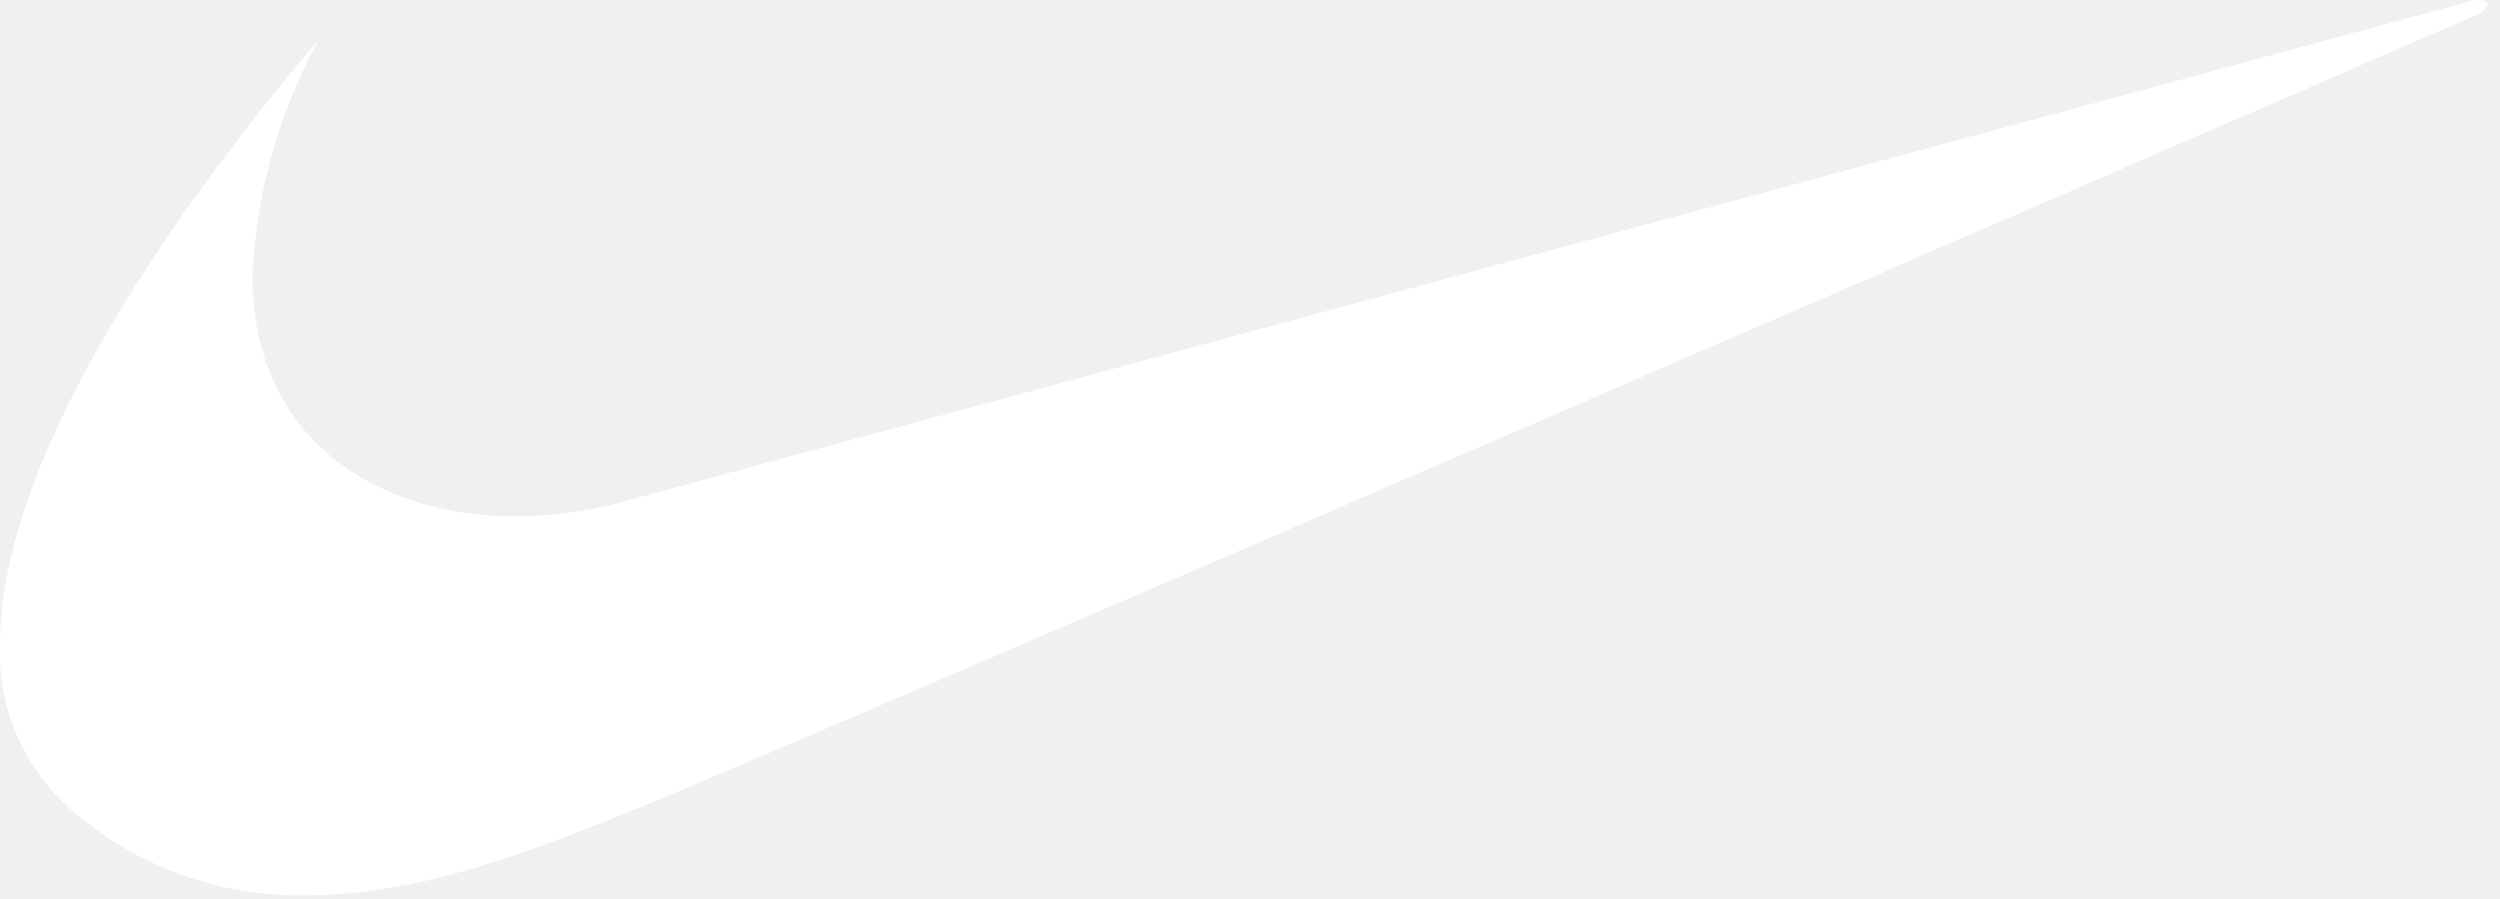
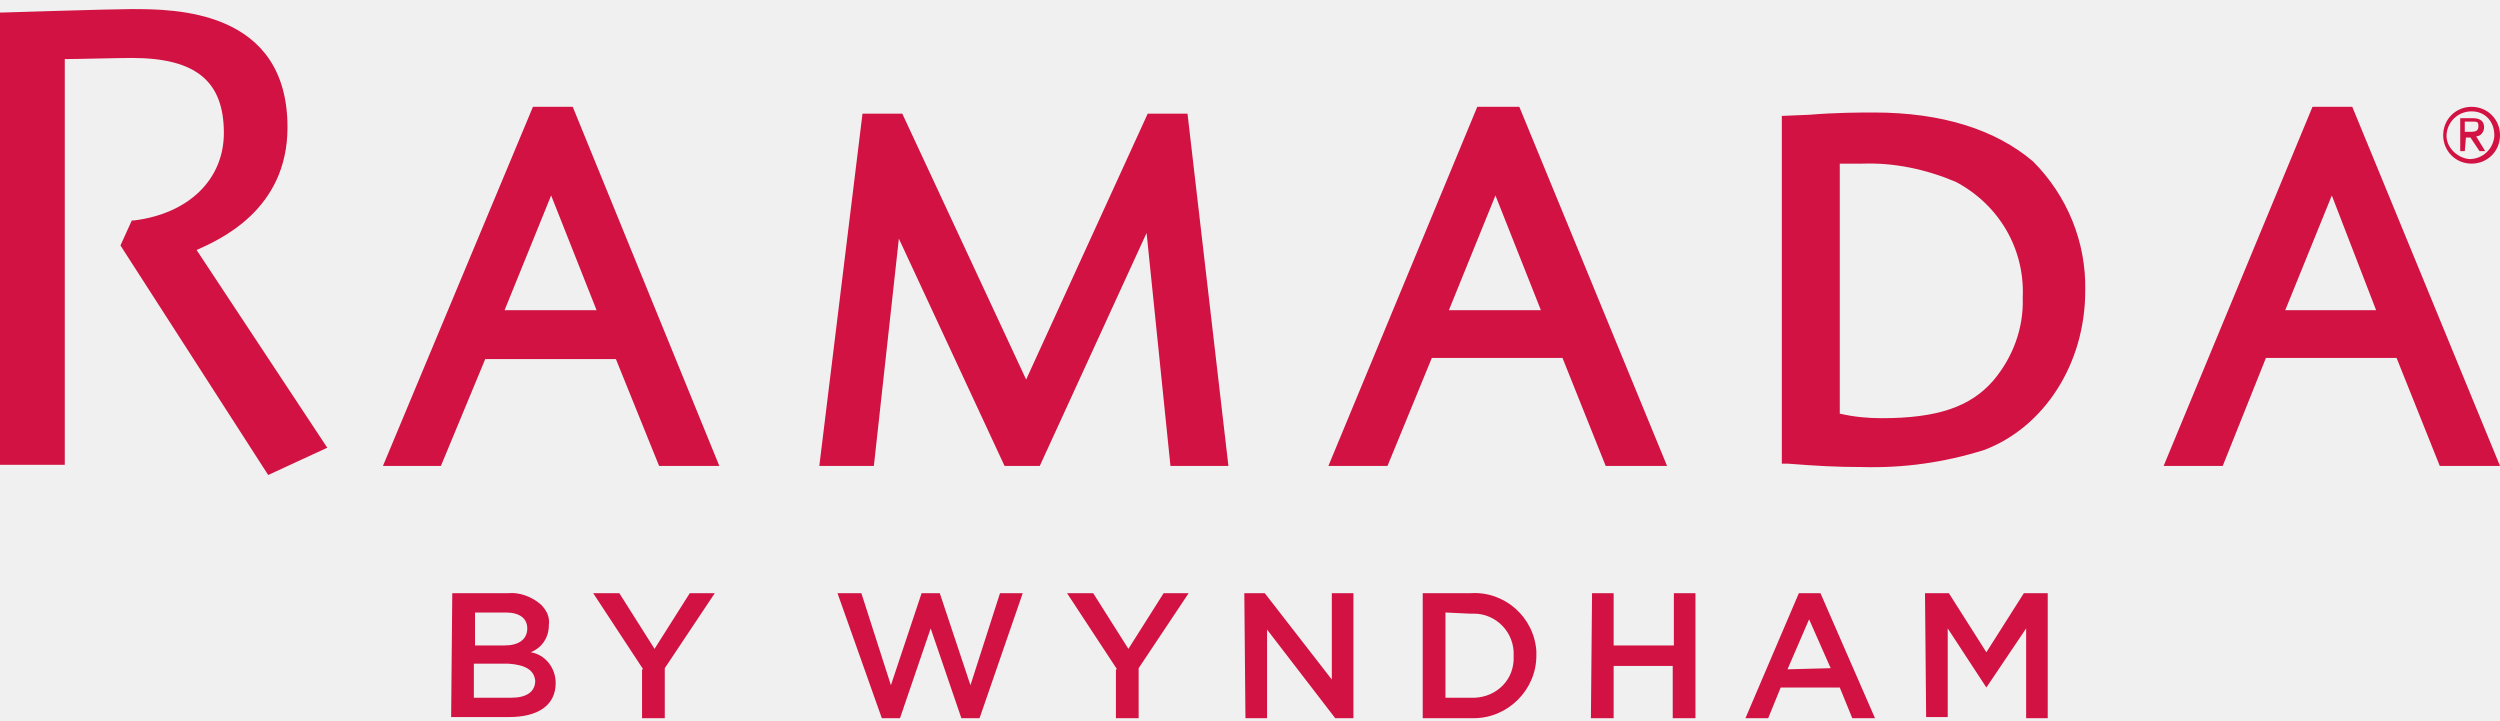
- <svg xmlns="http://www.w3.org/2000/svg" width="89" height="32" viewBox="0 0 89 32" fill="none">
-   <g clip-path="url(#clip0_512_10993)">
-     <path fill-rule="evenodd" clip-rule="evenodd" d="M11.345 1.413C5.582 8.181 0.056 16.573 0.001 22.847C-0.057 23.971 0.142 25.094 0.582 26.13C1.022 27.166 1.692 28.089 2.541 28.829C4.841 30.84 7.806 31.925 10.861 31.874C15.029 31.879 19.167 30.193 22.405 28.901C27.863 26.719 88.189 0.521 88.189 0.521C88.771 0.23 88.662 -0.133 87.934 0.047C87.64 0.121 22.254 17.839 22.254 17.839C21.015 18.189 19.736 18.372 18.449 18.384C13.424 18.414 8.953 15.624 8.989 9.747C9.132 6.826 9.938 3.976 11.345 1.413Z" fill="white" />
-   </g>
-   <defs>
-     <clipPath id="clip0_512_10993">
-       <rect width="88.564" height="31.875" fill="white" />
-     </clipPath>
-   </defs>
+ <svg xmlns="http://www.w3.org/2000/svg" version="1.1" id="Layer_1" x="0px" y="0px" viewBox="0 0 220 63.4" style="enable-background:new 0 0 220 63.4;" xml:space="preserve">
+   <style type="text/css">
+ 	.st0{fill:#D11242;}
+ </style>
+   <path class="st0" d="M39.8,52.2h4.9c1-0.1,2.1,0.3,2.9,1c0.5,0.5,0.8,1.1,0.7,1.8l0,0c0,1.1-0.6,2-1.6,2.4c1.3,0.2,2.2,1.4,2.2,2.7  l0,0c0,2-1.6,3-4.1,3h-5.1L39.8,52.2z M46.4,55.3c0-0.9-0.7-1.4-1.9-1.4h-2.7v2.9h2.6C45.6,56.8,46.4,56.3,46.4,55.3L46.4,55.3z   M44.7,58.4h-3v3H45c1.3,0,2.1-0.5,2.1-1.5l0,0C47,59,46.3,58.5,44.7,58.4L44.7,58.4z M73.7,52.2h2.1l2.6,8.1l2.7-8.1h1.6l2.7,8.1  l2.6-8.1h2l-3.8,11h-1.6l-2.7-7.9l-2.7,7.9h-1.6L73.7,52.2z M98.3,58.9l-4.4-6.7h2.3l3.1,4.9l3.1-4.9h2.2l-4.4,6.6v4.4h-2V58.9z   M56.6,58.9l-4.4-6.7h2.3l3.1,4.9l3.1-4.9h2.2l-4.4,6.6v4.4h-2V58.9z M109.5,52.2h1.8l5.9,7.6v-7.6h1.9v11h-1.6l-6-7.8v7.8h-1.9  L109.5,52.2z M125.3,52.2h4.1c3-0.2,5.6,2.1,5.8,5.1c0,0.1,0,0.2,0,0.4l0,0c0,3-2.5,5.5-5.5,5.5c-0.1,0-0.2,0-0.4,0h-4.1V52.2z   M127.2,53.9v7.5h2.2c2,0.1,3.7-1.3,3.8-3.3c0-0.1,0-0.3,0-0.4l0,0c0.1-2-1.5-3.7-3.5-3.7c-0.1,0-0.2,0-0.4,0L127.2,53.9z   M140.1,52.2h1.9v4.6h5.3v-4.6h1.9v11h-2v-4.6H142v4.6H140L140.1,52.2z M158.3,52.2h1.9l4.8,11h-2l-1.1-2.7h-5.2l-1.1,2.7h-2  L158.3,52.2z M161.1,58.8l-1.9-4.3l-1.9,4.4L161.1,58.8z M169.4,52.2h2.1l3.3,5.2l3.3-5.2h2.1v11h-1.9v-7.9l-3.5,5.2l0,0l-3.4-5.2  v7.8h-1.9L169.4,52.2z M217.5,9.4c1.4,0,2.5,1.1,2.5,2.5c0,1.4-1.1,2.5-2.5,2.5c-1.4,0-2.5-1.1-2.5-2.5c0,0,0,0,0,0  C215,10.5,216.1,9.4,217.5,9.4L217.5,9.4z M217.5,9.8c-1.2,0-2.1,0.9-2.2,2s0.9,2.1,2,2.2c1.2,0,2.1-0.9,2.2-2c0,0,0-0.1,0-0.1  C219.5,10.7,218.7,9.8,217.5,9.8C217.5,9.8,217.5,9.8,217.5,9.8L217.5,9.8z M216.9,13.3h-0.4v-2.9h1.1c0.7,0,1,0.3,1,0.8  c0,0.4-0.3,0.8-0.7,0.8c0,0,0,0,0,0l0.8,1.3h-0.5l-0.8-1.2H217L216.9,13.3z M216.9,11.6h0.5c0.5,0,0.7-0.1,0.7-0.5s-0.1-0.4-0.6-0.4  h-0.6V11.6z M50.4,9.4l12.9,31.6H58l-3.8-9.4H42.7L38.8,41h-5.1L46.9,9.4L50.4,9.4z M48.5,17.2l-4.1,10.1h8.1L48.5,17.2z M104.5,10  l3.6,31H103l-2.1-20.5l-9.4,20.5h-3.1l-9.3-20l-2.2,20h-4.8l3.8-31h3.5l10.9,23.4L101,10L104.5,10z M130,9.4l-13.1,31.6h5.2l3.9-9.5  h11.5l3.8,9.5h5.4l-13-31.6L130,9.4z M135.6,27.3h-8.1l4.1-10.1L135.6,27.3z M164.9,9.9c-1.1,0-3.3,0-5.7,0.2l-2.4,0.1v30.6h0.5  c2.6,0.2,4.3,0.3,6.6,0.3c3.6,0.1,7.2-0.4,10.7-1.5c5.3-2,8.9-7.6,8.9-14c0.1-4.3-1.6-8.4-4.6-11.4C175.6,11.4,170.9,9.9,164.9,9.9  L164.9,9.9z M161.9,36.4V14.4c0.8,0,1.3,0,2,0c2.8-0.1,5.6,0.5,8.2,1.6c3.8,2,6.1,5.9,5.9,10.2c0.1,2.7-0.9,5.3-2.6,7.3  c-2,2.3-4.9,3.3-9.8,3.3C164.4,36.8,163.2,36.7,161.9,36.4L161.9,36.4z M203.5,9.4l-13.1,31.6h5.2l3.8-9.5h11.5l3.8,9.5h5.3L207,9.4  L203.5,9.4z M209.1,27.3h-8l4.1-10.1L209.1,27.3z M17.3,22l11.5,17.4l-5.2,2.4l-13-20.2l1-2.2h0.2c4.8-0.6,7.9-3.6,7.9-7.7  c0-4.5-2.4-6.6-8.1-6.6c-1.2,0-4.8,0.1-5.9,0.1v35.7H0V1.1h0.3c0.1,0,9.4-0.3,11.3-0.3c3.7,0,13.7,0,13.7,10.4  C25.3,18.5,19.3,21.1,17.3,22L17.3,22z" />
</svg>
